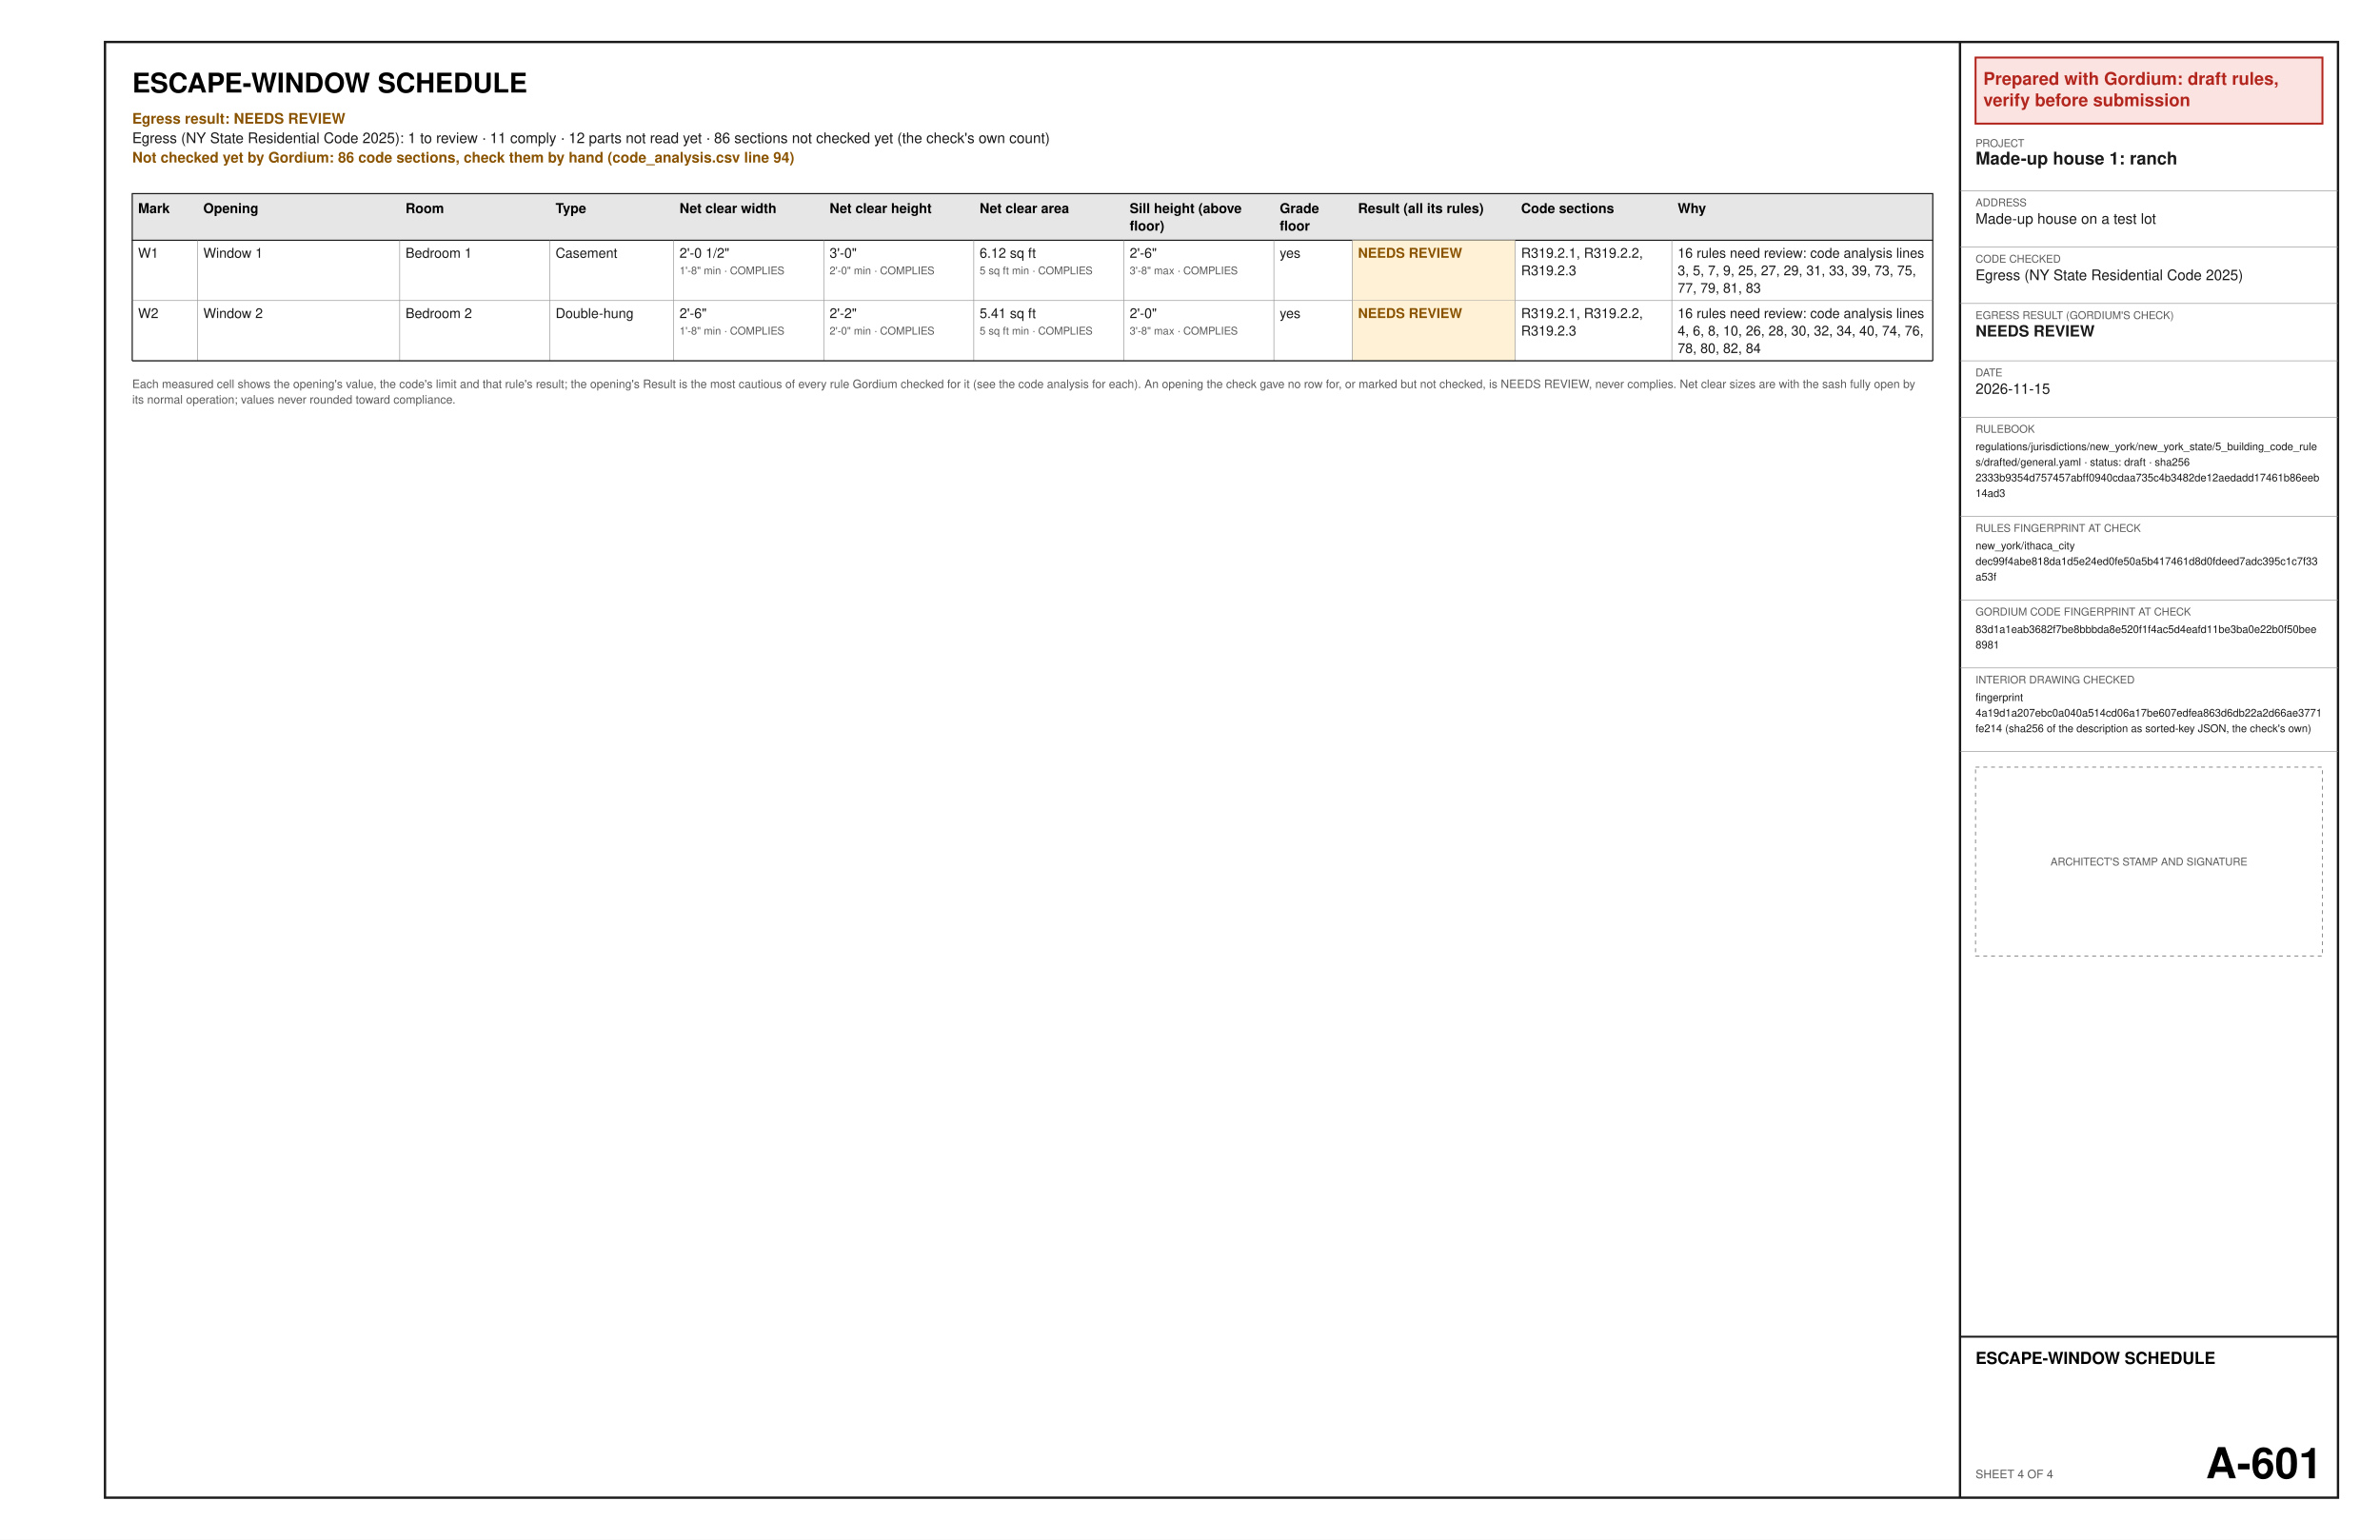
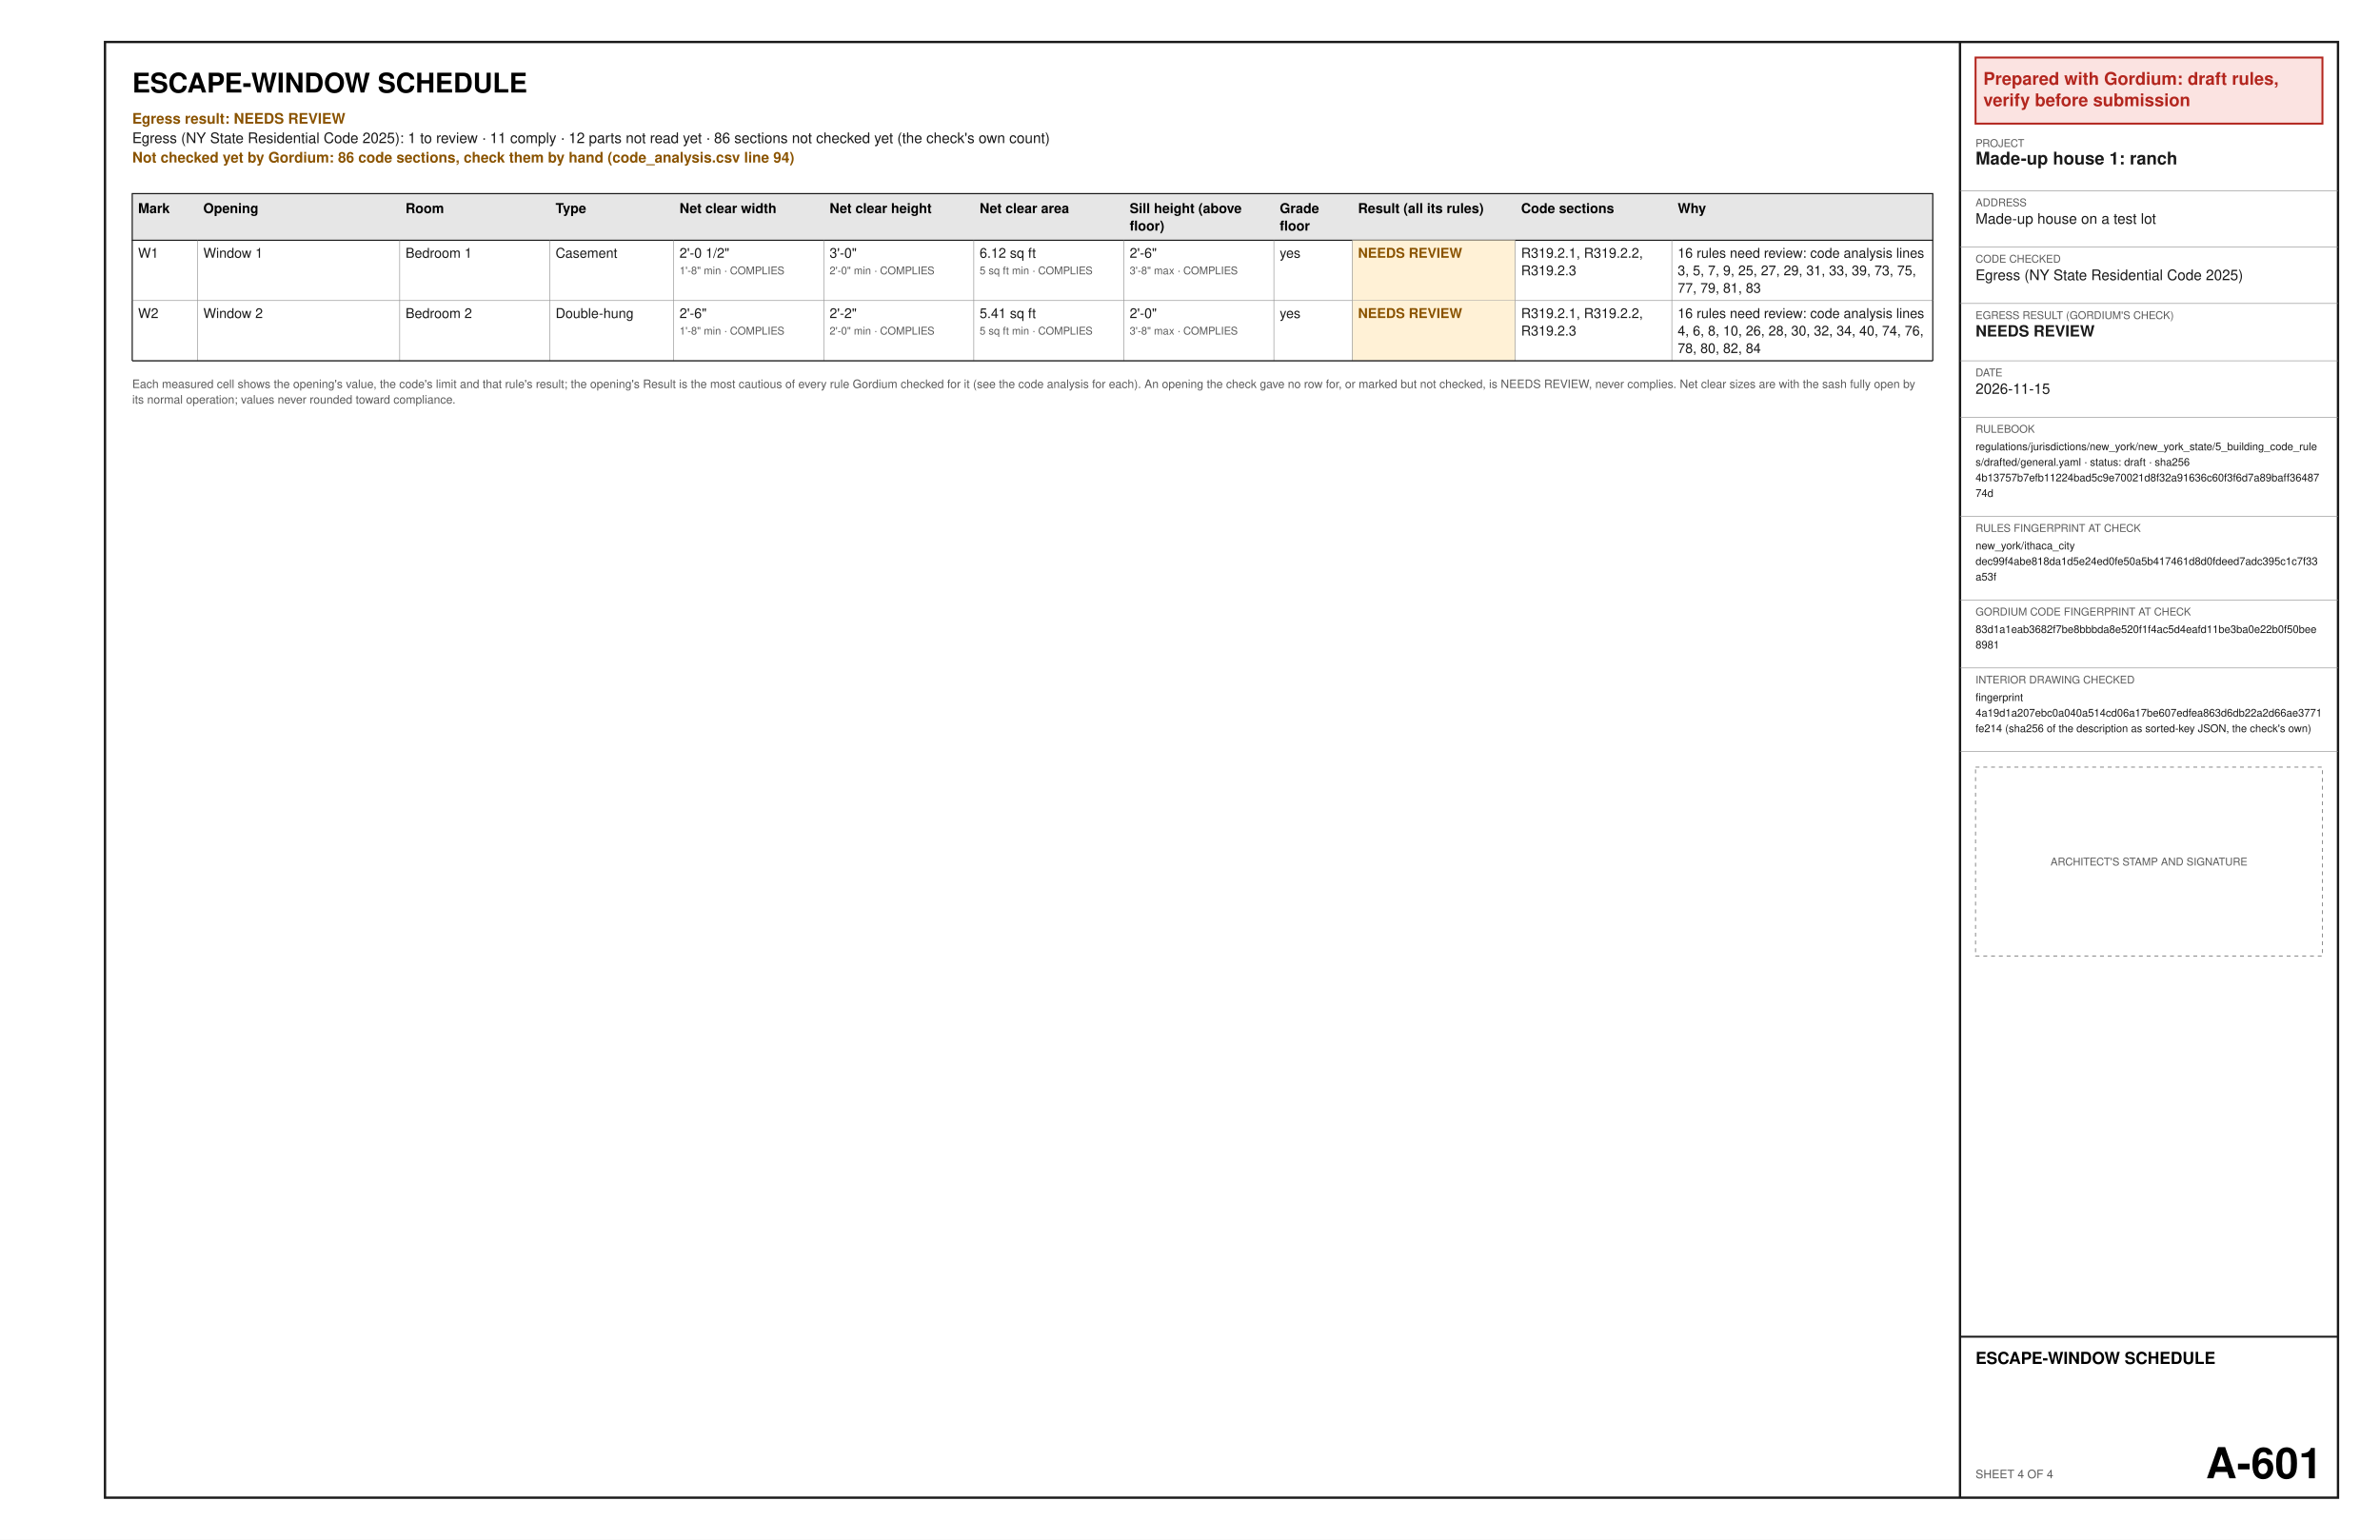
<svg xmlns="http://www.w3.org/2000/svg" width="17in" height="11in" viewBox="0 0 1224 792" font-family="Helvetica, Arial, sans-serif">
  <rect x="0" y="0" width="1224" height="792" fill="#ffffff" />
  <text x="68" y="47.6" font-size="14" font-weight="bold" text-anchor="start" fill="#000000" xml:space="preserve">ESCAPE-WINDOW SCHEDULE</text>
  <text x="68" y="63.6" font-size="7.5" font-weight="bold" text-anchor="start" fill="#8a5300" xml:space="preserve">Egress result: NEEDS REVIEW</text>
  <text x="68" y="73.6" font-size="7.5" text-anchor="start" fill="#1a1a1a" xml:space="preserve">Egress (NY State Residential Code 2025): 1 to review · 11 comply · 12 parts not read yet · 86 sections not checked yet (the check's own count)</text>
  <text x="68" y="83.6" font-size="7.5" font-weight="bold" text-anchor="start" fill="#8a5300" xml:space="preserve">Not checked yet by Gordium: 86 code sections, check them by hand (code_analysis.csv line 94)</text>
  <polygon points="68,99.6 994,99.6 994,123.6 68,123.6" fill="#e6e6e6" stroke="#1a1a1a" stroke-width="0.6" />
  <text x="71" y="109.6" font-size="7" font-weight="bold" text-anchor="start" fill="#000000" xml:space="preserve">Mark</text>
  <text x="104.55" y="109.6" font-size="7" font-weight="bold" text-anchor="start" fill="#000000" xml:space="preserve">Opening</text>
  <text x="208.56" y="109.6" font-size="7" font-weight="bold" text-anchor="start" fill="#000000" xml:space="preserve">Room</text>
  <text x="285.72" y="109.6" font-size="7" font-weight="bold" text-anchor="start" fill="#000000" xml:space="preserve">Type</text>
  <text x="349.47" y="109.6" font-size="7" font-weight="bold" text-anchor="start" fill="#000000" xml:space="preserve">Net clear width</text>
  <text x="426.64" y="109.6" font-size="7" font-weight="bold" text-anchor="start" fill="#000000" xml:space="preserve">Net clear height</text>
  <text x="503.8" y="109.6" font-size="7" font-weight="bold" text-anchor="start" fill="#000000" xml:space="preserve">Net clear area</text>
  <text x="580.97" y="109.6" font-size="7" font-weight="bold" text-anchor="start" fill="#000000" xml:space="preserve">Sill height (above</text>
  <text x="580.97" y="118.6" font-size="7" font-weight="bold" text-anchor="start" fill="#000000" xml:space="preserve">floor)</text>
  <text x="658.14" y="109.6" font-size="7" font-weight="bold" text-anchor="start" fill="#000000" xml:space="preserve">Grade</text>
  <text x="658.14" y="118.6" font-size="7" font-weight="bold" text-anchor="start" fill="#000000" xml:space="preserve">floor</text>
  <text x="698.4" y="109.6" font-size="7" font-weight="bold" text-anchor="start" fill="#000000" xml:space="preserve">Result (all its rules)</text>
  <text x="782.28" y="109.6" font-size="7" font-weight="bold" text-anchor="start" fill="#000000" xml:space="preserve">Code sections</text>
  <text x="862.8" y="109.6" font-size="7" font-weight="bold" text-anchor="start" fill="#000000" xml:space="preserve">Why</text>
  <text x="71" y="132.6" font-size="7" text-anchor="start" fill="#1a1a1a" xml:space="preserve">W1</text>
  <text x="104.55" y="132.6" font-size="7" text-anchor="start" fill="#1a1a1a" xml:space="preserve">Window 1</text>
  <text x="208.56" y="132.6" font-size="7" text-anchor="start" fill="#1a1a1a" xml:space="preserve">Bedroom 1</text>
  <text x="285.72" y="132.6" font-size="7" text-anchor="start" fill="#1a1a1a" xml:space="preserve">Casement</text>
  <text x="349.47" y="132.6" font-size="7" text-anchor="start" fill="#1a1a1a" xml:space="preserve">2'-0 1/2"</text>
  <text x="349.47" y="141.1" font-size="5.5" text-anchor="start" fill="#5a5a5a" xml:space="preserve">1'-8" min · COMPLIES</text>
  <text x="426.64" y="132.6" font-size="7" text-anchor="start" fill="#1a1a1a" xml:space="preserve">3'-0"</text>
  <text x="426.64" y="141.1" font-size="5.5" text-anchor="start" fill="#5a5a5a" xml:space="preserve">2'-0" min · COMPLIES</text>
  <text x="503.8" y="132.6" font-size="7" text-anchor="start" fill="#1a1a1a" xml:space="preserve">6.12 sq ft</text>
  <text x="503.8" y="141.1" font-size="5.5" text-anchor="start" fill="#5a5a5a" xml:space="preserve">5 sq ft min · COMPLIES</text>
  <text x="580.97" y="132.6" font-size="7" text-anchor="start" fill="#1a1a1a" xml:space="preserve">2'-6"</text>
  <text x="580.97" y="141.1" font-size="5.5" text-anchor="start" fill="#5a5a5a" xml:space="preserve">3'-8" max · COMPLIES</text>
  <text x="658.14" y="132.6" font-size="7" text-anchor="start" fill="#1a1a1a" xml:space="preserve">yes</text>
  <polygon points="695.4,123.6 779.28,123.6 779.28,154.6 695.4,154.6" fill="#fff1d6" />
  <text x="698.4" y="132.6" font-size="7" font-weight="bold" text-anchor="start" fill="#8a5300" xml:space="preserve">NEEDS REVIEW</text>
  <text x="782.28" y="132.6" font-size="7" text-anchor="start" fill="#1a1a1a" xml:space="preserve">R319.2.1, R319.2.2,</text>
  <text x="782.28" y="141.6" font-size="7" text-anchor="start" fill="#1a1a1a" xml:space="preserve">R319.2.3</text>
  <text x="862.8" y="132.6" font-size="7" text-anchor="start" fill="#1a1a1a" xml:space="preserve">16 rules need review: code analysis lines</text>
  <text x="862.8" y="141.6" font-size="7" text-anchor="start" fill="#1a1a1a" xml:space="preserve">3, 5, 7, 9, 25, 27, 29, 31, 33, 39, 73, 75,</text>
  <text x="862.8" y="150.6" font-size="7" text-anchor="start" fill="#1a1a1a" xml:space="preserve">77, 79, 81, 83</text>
  <line x1="68" y1="154.6" x2="994" y2="154.6" stroke="#8c8c8c" stroke-width="0.3" />
  <line x1="101.55" y1="123.6" x2="101.55" y2="154.6" stroke="#8c8c8c" stroke-width="0.3" />
  <line x1="205.56" y1="123.6" x2="205.56" y2="154.6" stroke="#8c8c8c" stroke-width="0.3" />
  <line x1="282.72" y1="123.6" x2="282.72" y2="154.6" stroke="#8c8c8c" stroke-width="0.3" />
  <line x1="346.47" y1="123.6" x2="346.47" y2="154.6" stroke="#8c8c8c" stroke-width="0.3" />
  <line x1="423.64" y1="123.6" x2="423.64" y2="154.6" stroke="#8c8c8c" stroke-width="0.3" />
  <line x1="500.8" y1="123.6" x2="500.8" y2="154.6" stroke="#8c8c8c" stroke-width="0.3" />
  <line x1="577.97" y1="123.6" x2="577.97" y2="154.6" stroke="#8c8c8c" stroke-width="0.3" />
  <line x1="655.14" y1="123.6" x2="655.14" y2="154.6" stroke="#8c8c8c" stroke-width="0.3" />
  <line x1="695.4" y1="123.6" x2="695.4" y2="154.6" stroke="#8c8c8c" stroke-width="0.3" />
  <line x1="779.28" y1="123.6" x2="779.28" y2="154.6" stroke="#8c8c8c" stroke-width="0.3" />
  <line x1="859.8" y1="123.6" x2="859.8" y2="154.6" stroke="#8c8c8c" stroke-width="0.3" />
  <line x1="68" y1="123.6" x2="68" y2="154.6" stroke="#1a1a1a" stroke-width="0.6" />
  <line x1="994" y1="123.6" x2="994" y2="154.6" stroke="#1a1a1a" stroke-width="0.6" />
  <text x="71" y="163.6" font-size="7" text-anchor="start" fill="#1a1a1a" xml:space="preserve">W2</text>
  <text x="104.55" y="163.6" font-size="7" text-anchor="start" fill="#1a1a1a" xml:space="preserve">Window 2</text>
  <text x="208.56" y="163.6" font-size="7" text-anchor="start" fill="#1a1a1a" xml:space="preserve">Bedroom 2</text>
  <text x="285.72" y="163.6" font-size="7" text-anchor="start" fill="#1a1a1a" xml:space="preserve">Double-hung</text>
  <text x="349.47" y="163.6" font-size="7" text-anchor="start" fill="#1a1a1a" xml:space="preserve">2'-6"</text>
  <text x="349.47" y="172.1" font-size="5.5" text-anchor="start" fill="#5a5a5a" xml:space="preserve">1'-8" min · COMPLIES</text>
  <text x="426.64" y="163.6" font-size="7" text-anchor="start" fill="#1a1a1a" xml:space="preserve">2'-2"</text>
  <text x="426.64" y="172.1" font-size="5.5" text-anchor="start" fill="#5a5a5a" xml:space="preserve">2'-0" min · COMPLIES</text>
  <text x="503.8" y="163.6" font-size="7" text-anchor="start" fill="#1a1a1a" xml:space="preserve">5.41 sq ft</text>
  <text x="503.8" y="172.1" font-size="5.5" text-anchor="start" fill="#5a5a5a" xml:space="preserve">5 sq ft min · COMPLIES</text>
  <text x="580.97" y="163.6" font-size="7" text-anchor="start" fill="#1a1a1a" xml:space="preserve">2'-0"</text>
  <text x="580.97" y="172.1" font-size="5.5" text-anchor="start" fill="#5a5a5a" xml:space="preserve">3'-8" max · COMPLIES</text>
  <text x="658.14" y="163.6" font-size="7" text-anchor="start" fill="#1a1a1a" xml:space="preserve">yes</text>
  <polygon points="695.4,154.6 779.28,154.6 779.28,185.6 695.4,185.6" fill="#fff1d6" />
  <text x="698.4" y="163.6" font-size="7" font-weight="bold" text-anchor="start" fill="#8a5300" xml:space="preserve">NEEDS REVIEW</text>
  <text x="782.28" y="163.6" font-size="7" text-anchor="start" fill="#1a1a1a" xml:space="preserve">R319.2.1, R319.2.2,</text>
  <text x="782.28" y="172.6" font-size="7" text-anchor="start" fill="#1a1a1a" xml:space="preserve">R319.2.3</text>
  <text x="862.8" y="163.6" font-size="7" text-anchor="start" fill="#1a1a1a" xml:space="preserve">16 rules need review: code analysis lines</text>
  <text x="862.8" y="172.6" font-size="7" text-anchor="start" fill="#1a1a1a" xml:space="preserve">4, 6, 8, 10, 26, 28, 30, 32, 34, 40, 74, 76,</text>
  <text x="862.8" y="181.6" font-size="7" text-anchor="start" fill="#1a1a1a" xml:space="preserve">78, 80, 82, 84</text>
  <line x1="68" y1="185.6" x2="994" y2="185.6" stroke="#8c8c8c" stroke-width="0.3" />
  <line x1="101.55" y1="154.6" x2="101.55" y2="185.6" stroke="#8c8c8c" stroke-width="0.3" />
  <line x1="205.56" y1="154.6" x2="205.56" y2="185.6" stroke="#8c8c8c" stroke-width="0.3" />
  <line x1="282.72" y1="154.6" x2="282.72" y2="185.6" stroke="#8c8c8c" stroke-width="0.3" />
  <line x1="346.47" y1="154.6" x2="346.47" y2="185.6" stroke="#8c8c8c" stroke-width="0.3" />
  <line x1="423.64" y1="154.6" x2="423.64" y2="185.6" stroke="#8c8c8c" stroke-width="0.3" />
  <line x1="500.8" y1="154.6" x2="500.8" y2="185.6" stroke="#8c8c8c" stroke-width="0.3" />
  <line x1="577.97" y1="154.6" x2="577.97" y2="185.6" stroke="#8c8c8c" stroke-width="0.3" />
  <line x1="655.14" y1="154.6" x2="655.14" y2="185.6" stroke="#8c8c8c" stroke-width="0.3" />
  <line x1="695.4" y1="154.6" x2="695.4" y2="185.6" stroke="#8c8c8c" stroke-width="0.3" />
  <line x1="779.28" y1="154.6" x2="779.28" y2="185.6" stroke="#8c8c8c" stroke-width="0.3" />
  <line x1="859.8" y1="154.6" x2="859.8" y2="185.6" stroke="#8c8c8c" stroke-width="0.3" />
  <line x1="68" y1="154.6" x2="68" y2="185.6" stroke="#1a1a1a" stroke-width="0.6" />
  <line x1="994" y1="154.6" x2="994" y2="185.6" stroke="#1a1a1a" stroke-width="0.6" />
  <line x1="68" y1="185.6" x2="994" y2="185.6" stroke="#1a1a1a" stroke-width="0.6" />
  <text x="68" y="199.6" font-size="6" text-anchor="start" fill="#5a5a5a" xml:space="preserve">Each measured cell shows the opening's value, the code's limit and that rule's result; the opening's Result is the most cautious of every rule Gordium checked for it (see the code analysis for each). An opening the check gave no row for, or marked but not checked, is NEEDS REVIEW, never complies. Net clear sizes are with the sash fully open by</text>
  <text x="68" y="207.6" font-size="6" text-anchor="start" fill="#5a5a5a" xml:space="preserve">its normal operation; values never rounded toward compliance.</text>
  <polygon points="54,21.6 1202.4,21.6 1202.4,770.4 54,770.4" fill="none" stroke="#1a1a1a" stroke-width="1.2" />
  <line x1="1008" y1="21.6" x2="1008" y2="770.4" stroke="#1a1a1a" stroke-width="1.2" />
  <polygon points="1016,29.6 1194.4,29.6 1194.4,63.6 1016,63.6" fill="#fbe3e1" stroke="#b3261e" stroke-width="1" />
  <text x="1020" y="43.6" font-size="9" font-weight="bold" text-anchor="start" fill="#b3261e" xml:space="preserve">Prepared with Gordium: draft rules,</text>
  <text x="1020" y="54.6" font-size="9" font-weight="bold" text-anchor="start" fill="#b3261e" xml:space="preserve">verify before submission</text>
  <text x="1016" y="75.6" font-size="5.5" text-anchor="start" fill="#5a5a5a" xml:space="preserve">PROJECT</text>
  <text x="1016" y="84.6" font-size="9" font-weight="bold" text-anchor="start" fill="#1a1a1a" xml:space="preserve">Made-up house 1: ranch</text>
  <line x1="1008" y1="98.1" x2="1202.4" y2="98.1" stroke="#8c8c8c" stroke-width="0.3" />
  <text x="1016" y="106.1" font-size="5.5" text-anchor="start" fill="#5a5a5a" xml:space="preserve">ADDRESS</text>
  <text x="1016" y="115.1" font-size="7.5" text-anchor="start" fill="#1a1a1a" xml:space="preserve">Made-up house on a test lot</text>
  <line x1="1008" y1="127.1" x2="1202.4" y2="127.1" stroke="#8c8c8c" stroke-width="0.3" />
  <text x="1016" y="135.1" font-size="5.5" text-anchor="start" fill="#5a5a5a" xml:space="preserve">CODE CHECKED</text>
  <text x="1016" y="144.1" font-size="7.5" text-anchor="start" fill="#1a1a1a" xml:space="preserve">Egress (NY State Residential Code 2025)</text>
  <line x1="1008" y1="156.1" x2="1202.4" y2="156.1" stroke="#8c8c8c" stroke-width="0.3" />
  <text x="1016" y="164.1" font-size="5.5" text-anchor="start" fill="#5a5a5a" xml:space="preserve">EGRESS RESULT (GORDIUM'S CHECK)</text>
  <text x="1016" y="173.1" font-size="8" font-weight="bold" text-anchor="start" fill="#1a1a1a" xml:space="preserve">NEEDS REVIEW</text>
  <line x1="1008" y1="185.6" x2="1202.4" y2="185.6" stroke="#8c8c8c" stroke-width="0.3" />
  <text x="1016" y="193.6" font-size="5.5" text-anchor="start" fill="#5a5a5a" xml:space="preserve">DATE</text>
  <text x="1016" y="202.6" font-size="7.5" text-anchor="start" fill="#1a1a1a" xml:space="preserve">2026-11-15</text>
  <line x1="1008" y1="214.6" x2="1202.4" y2="214.6" stroke="#8c8c8c" stroke-width="0.3" />
  <text x="1016" y="222.6" font-size="5.5" text-anchor="start" fill="#5a5a5a" xml:space="preserve">RULEBOOK</text>
  <text x="1016" y="231.6" font-size="5.5" text-anchor="start" fill="#1a1a1a" xml:space="preserve">regulations/jurisdictions/new_york/new_york_state/5_building_code_rule</text>
  <text x="1016" y="239.6" font-size="5.5" text-anchor="start" fill="#1a1a1a" xml:space="preserve">s/drafted/general.yaml · status: draft · sha256</text>
-   <text x="1016" y="247.6" font-size="5.5" text-anchor="start" fill="#1a1a1a" xml:space="preserve">2333b9354d757457abff0940cdaa735c4b3482de12aedadd17461b86eeb</text>
-   <text x="1016" y="255.6" font-size="5.5" text-anchor="start" fill="#1a1a1a" xml:space="preserve">14ad3</text>
+   <text x="1016" y="247.6" font-size="5.5" text-anchor="start" fill="#1a1a1a" xml:space="preserve">4b13757b7efb11224bad5c9e70021d8f32a91636c60f3f6d7a89baff36487</text>
+   <text x="1016" y="255.6" font-size="5.5" text-anchor="start" fill="#1a1a1a" xml:space="preserve">74d</text>
  <line x1="1008" y1="265.6" x2="1202.4" y2="265.6" stroke="#8c8c8c" stroke-width="0.3" />
  <text x="1016" y="273.6" font-size="5.5" text-anchor="start" fill="#5a5a5a" xml:space="preserve">RULES FINGERPRINT AT CHECK</text>
  <text x="1016" y="282.6" font-size="5.5" text-anchor="start" fill="#1a1a1a" xml:space="preserve">new_york/ithaca_city</text>
  <text x="1016" y="290.6" font-size="5.5" text-anchor="start" fill="#1a1a1a" xml:space="preserve">dec99f4abe818da1d5e24ed0fe50a5b417461d8d0fdeed7adc395c1c7f33</text>
  <text x="1016" y="298.6" font-size="5.5" text-anchor="start" fill="#1a1a1a" xml:space="preserve">a53f</text>
  <line x1="1008" y1="308.6" x2="1202.4" y2="308.6" stroke="#8c8c8c" stroke-width="0.3" />
  <text x="1016" y="316.6" font-size="5.5" text-anchor="start" fill="#5a5a5a" xml:space="preserve">GORDIUM CODE FINGERPRINT AT CHECK</text>
  <text x="1016" y="325.6" font-size="5.5" text-anchor="start" fill="#1a1a1a" xml:space="preserve">83d1a1eab3682f7be8bbbda8e520f1f4ac5d4eafd11be3ba0e22b0f50bee</text>
  <text x="1016" y="333.6" font-size="5.5" text-anchor="start" fill="#1a1a1a" xml:space="preserve">8981</text>
  <line x1="1008" y1="343.6" x2="1202.4" y2="343.6" stroke="#8c8c8c" stroke-width="0.3" />
  <text x="1016" y="351.6" font-size="5.5" text-anchor="start" fill="#5a5a5a" xml:space="preserve">INTERIOR DRAWING CHECKED</text>
  <text x="1016" y="360.6" font-size="5.5" text-anchor="start" fill="#1a1a1a" xml:space="preserve">fingerprint</text>
  <text x="1016" y="368.6" font-size="5.5" text-anchor="start" fill="#1a1a1a" xml:space="preserve">4a19d1a207ebc0a040a514cd06a17be607edfea863d6db22a2d66ae3771</text>
  <text x="1016" y="376.6" font-size="5.5" text-anchor="start" fill="#1a1a1a" xml:space="preserve">fe214 (sha256 of the description as sorted-key JSON, the check's own)</text>
  <line x1="1008" y1="386.6" x2="1202.4" y2="386.6" stroke="#8c8c8c" stroke-width="0.3" />
  <polygon points="1016,394.6 1194.4,394.6 1194.4,491.8 1016,491.8" fill="none" stroke="#8c8c8c" stroke-width="0.5" stroke-dasharray="2 2" />
  <text x="1105.2" y="445.2" font-size="5.5" text-anchor="middle" fill="#5a5a5a" xml:space="preserve">ARCHITECT'S STAMP AND SIGNATURE</text>
  <line x1="1008" y1="687.6" x2="1202.4" y2="687.6" stroke="#1a1a1a" stroke-width="1" />
  <text x="1016" y="701.6" font-size="8.5" font-weight="bold" text-anchor="start" fill="#000000" xml:space="preserve">ESCAPE-WINDOW SCHEDULE</text>
  <text x="1016" y="760.4" font-size="6" text-anchor="start" fill="#5a5a5a" xml:space="preserve">SHEET 4 OF 4</text>
  <text x="1194.4" y="760.4" font-size="22" font-weight="bold" text-anchor="end" fill="#000000" xml:space="preserve">A-601</text>
</svg>
